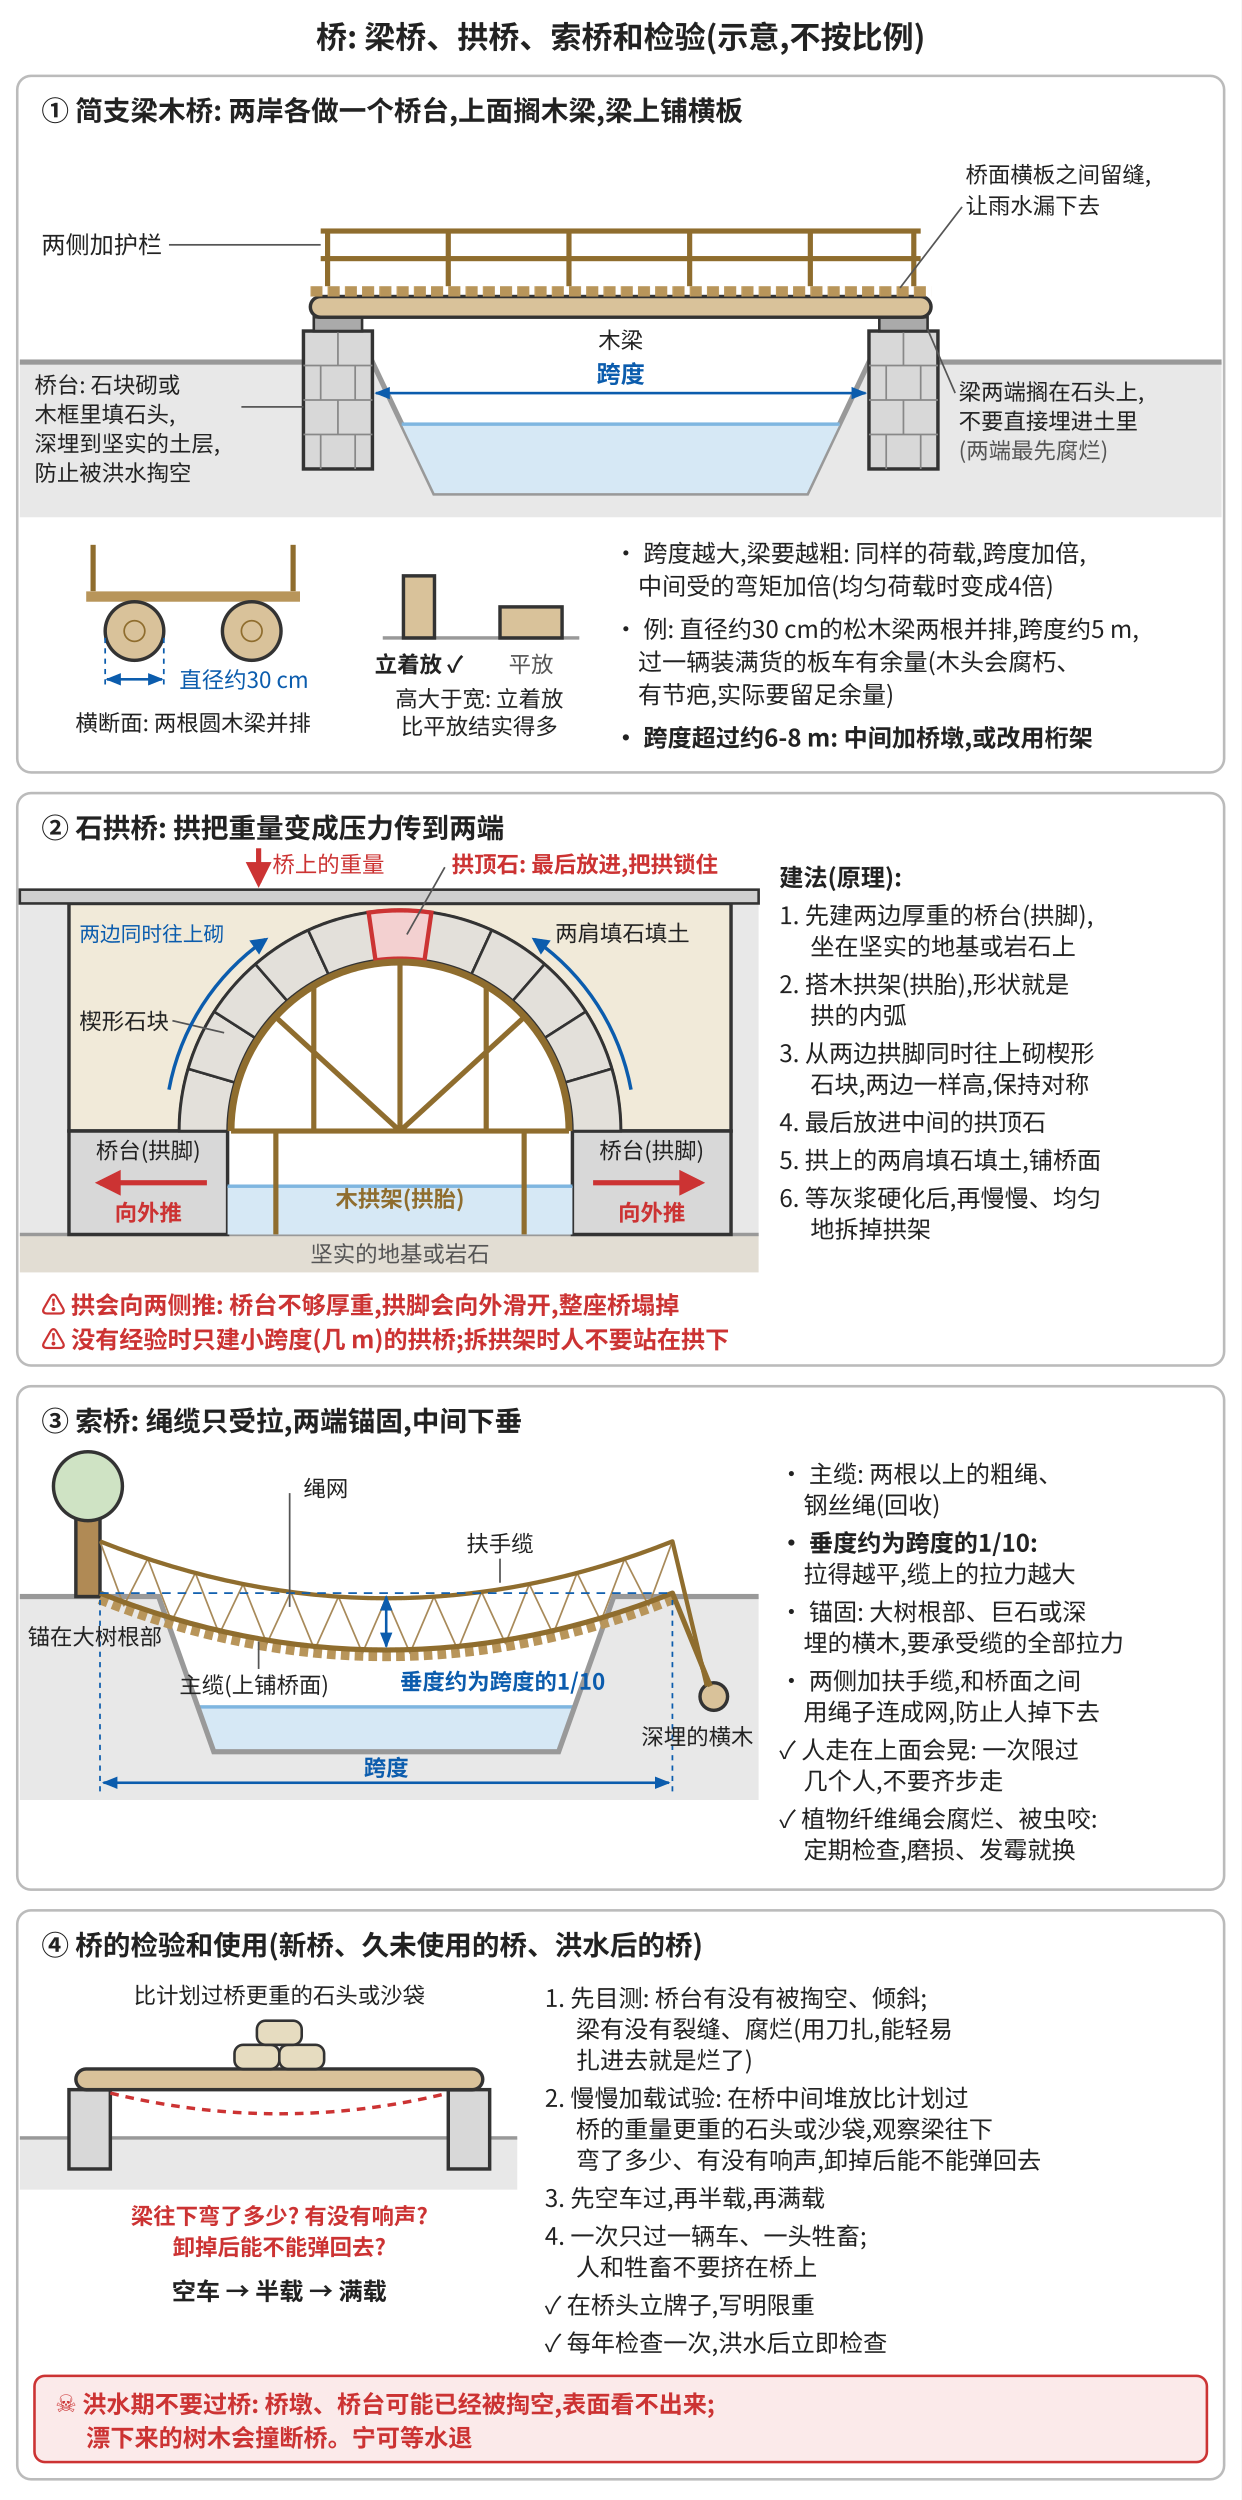
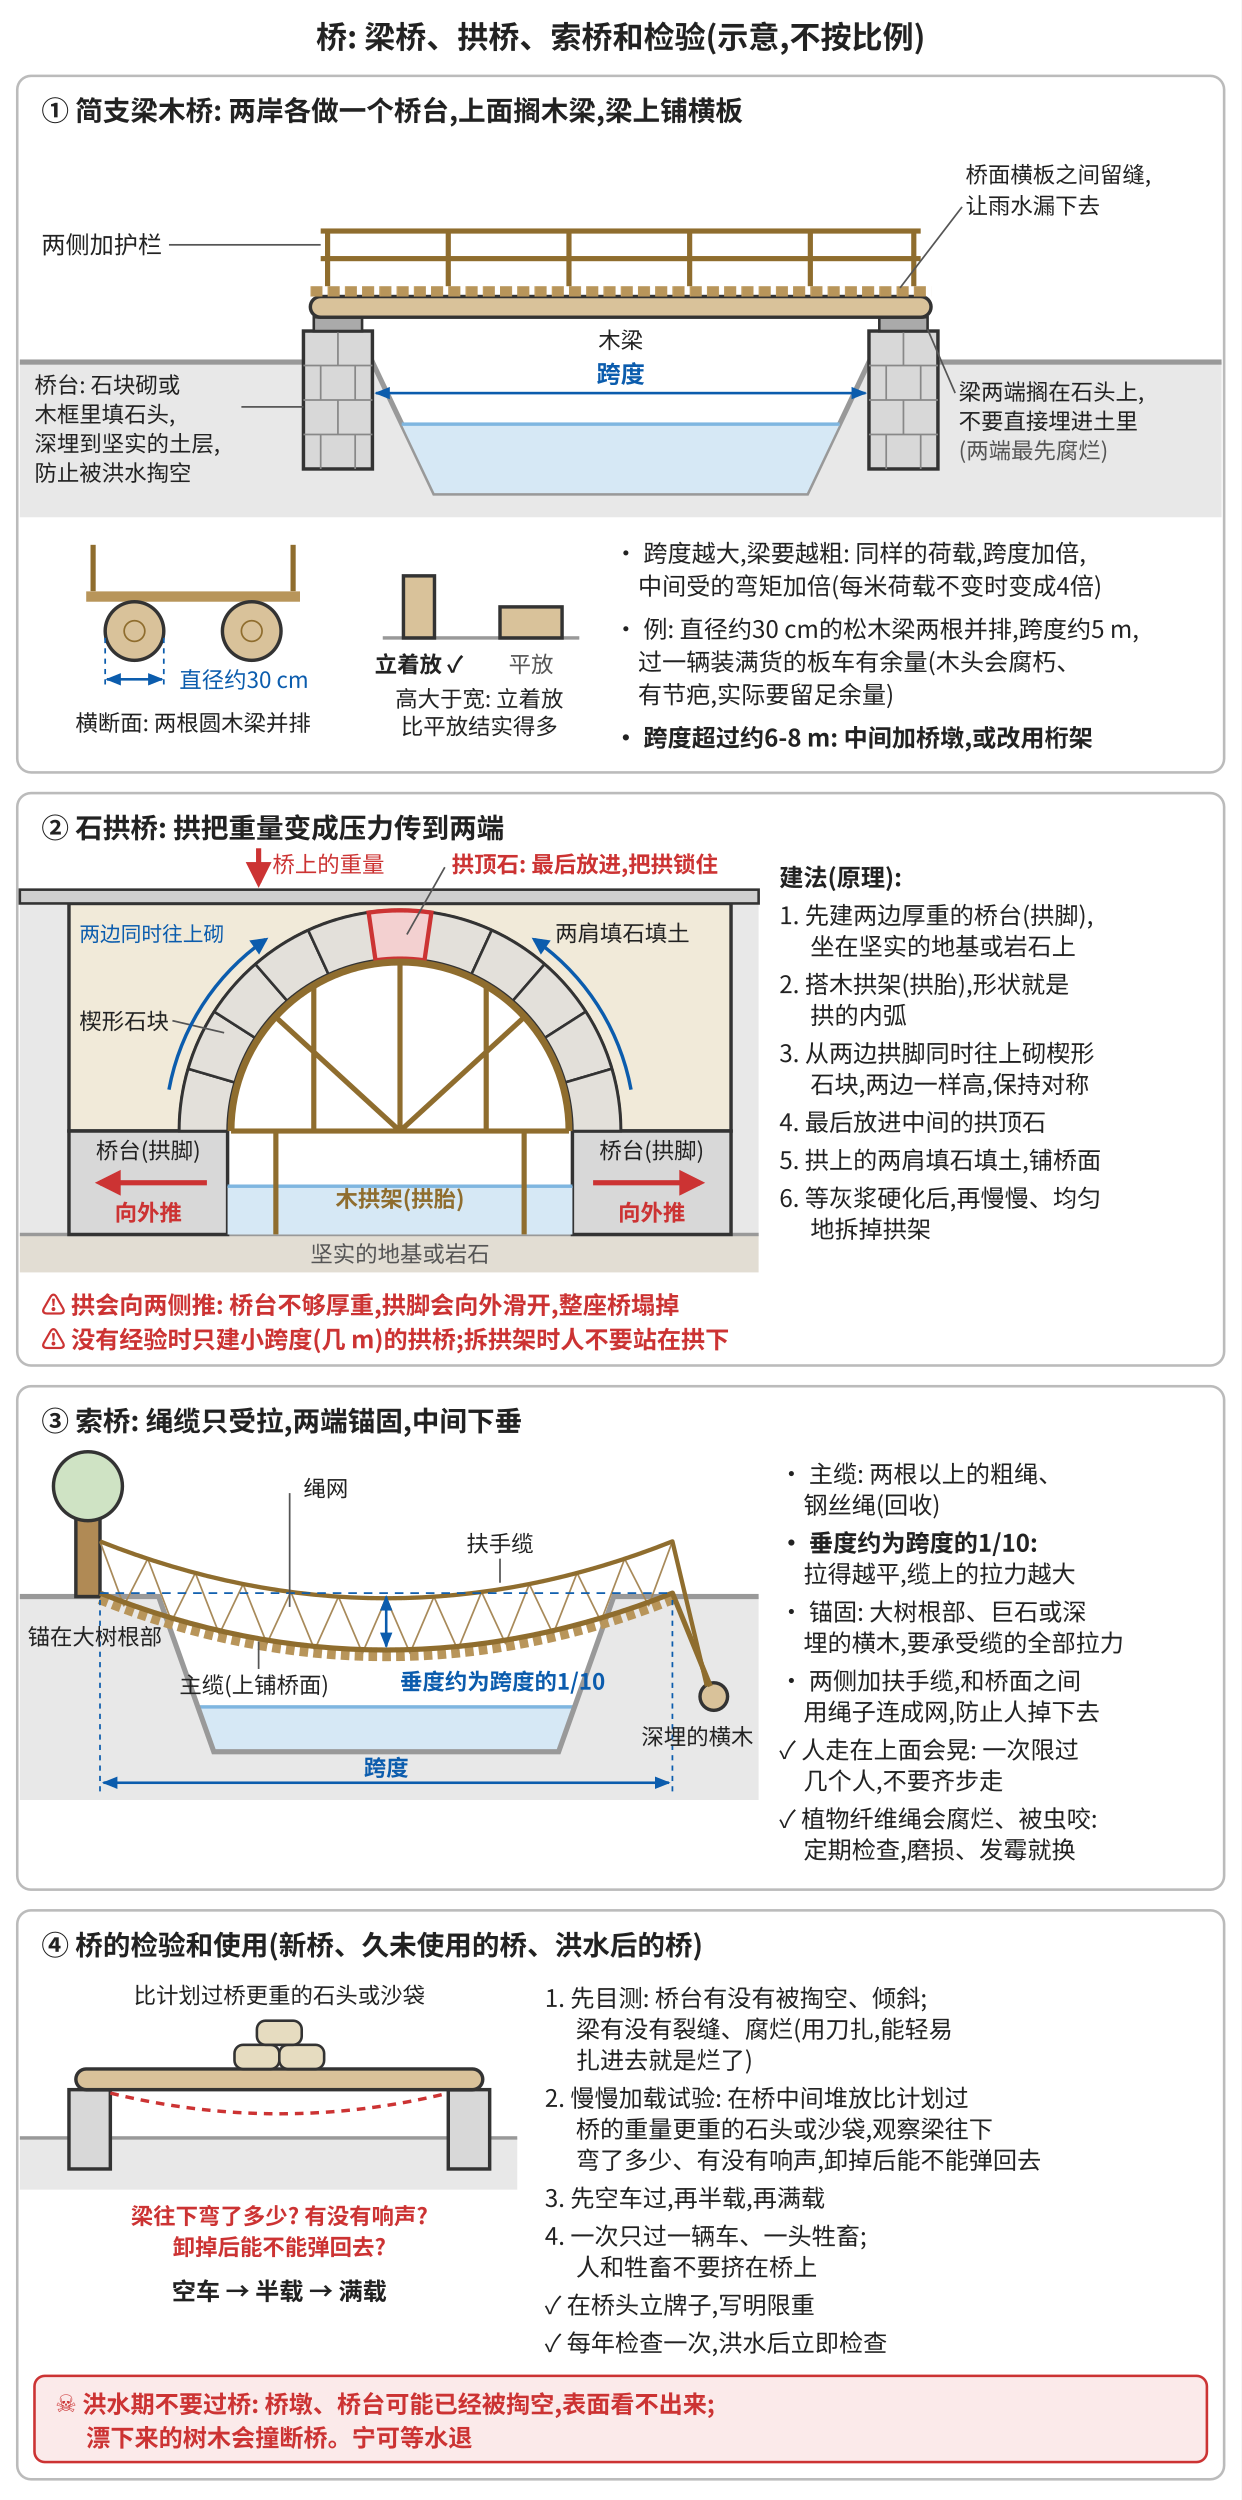
- <svg xmlns="http://www.w3.org/2000/svg" viewBox="0 0 720 1450" width="720" height="1450" role="img" aria-label="桥: ①简支梁木桥,两岸各做一个桥台,桥台用石块砌或木框里填石头,深埋到坚实的土层,上面搁木梁,梁上铺横板,板间留缝,两侧加护栏,梁的两端搁在石头上不要埋进土里;跨度加倍弯矩加倍,均匀荷载时变成4倍;木梁立着放比平放结实;直径约30 cm的松木梁两根并排、跨度约5 m,过一辆装满货的板车有余量;跨度超过约6-8 m中间加桥墩或改用桁架。②石拱桥,先建厚重的桥台,搭木拱架,从两边同时往上砌楔形石块,最后放拱顶石,两肩填石填土,灰浆硬化后慢慢拆拱架;拱会向两侧推。③索桥,主缆两端锚在大树根部、巨石或深埋的横木上,垂度约为跨度的1/10,两侧加扶手缆并连成网。④检验: 先目测,再在桥中间堆重物试验,先空车再半载再满载,一次只过一辆车;洪水期不要过桥" font-family="'Noto Sans CJK SC','PingFang SC','Microsoft YaHei',sans-serif">
+ <svg xmlns="http://www.w3.org/2000/svg" viewBox="0 0 720 1450" width="720" height="1450" role="img" aria-label="桥: ①简支梁木桥,两岸各做一个桥台,桥台用石块砌或木框里填石头,深埋到坚实的土层,上面搁木梁,梁上铺横板,板间留缝,两侧加护栏,梁的两端搁在石头上不要埋进土里;跨度加倍弯矩加倍,每米荷载不变时变成4倍;木梁立着放比平放结实;直径约30 cm的松木梁两根并排、跨度约5 m,过一辆装满货的板车有余量;跨度超过约6-8 m中间加桥墩或改用桁架。②石拱桥,先建厚重的桥台,搭木拱架,从两边同时往上砌楔形石块,最后放拱顶石,两肩填石填土,灰浆硬化后慢慢拆拱架;拱会向两侧推。③索桥,主缆两端锚在大树根部、巨石或深埋的横木上,垂度约为跨度的1/10,两侧加扶手缆并连成网。④检验: 先目测,再在桥中间堆重物试验,先空车再半载再满载,一次只过一辆车;洪水期不要过桥" font-family="'Noto Sans CJK SC','PingFang SC','Microsoft YaHei',sans-serif">
  <rect width="100%" height="100%" fill="#fff" />
  <defs>
    <marker id="arR" viewBox="0 0 10 10" refX="8" refY="5" markerWidth="5" markerHeight="5" orient="auto">
      <path d="M0,0 L10,5 L0,10 Z" fill="#c33" />
    </marker>
    <marker id="dimB" viewBox="0 0 10 10" refX="9" refY="5" markerWidth="6" markerHeight="6" orient="auto-start-reverse">
      <path d="M0,1 L10,5 L0,9 Z" fill="#0b5cad" />
    </marker>
    <marker id="arB" viewBox="0 0 10 10" refX="8" refY="5" markerWidth="5" markerHeight="5" orient="auto">
      <path d="M0,0 L10,5 L0,10 Z" fill="#0b5cad" />
    </marker>
    <pattern id="plank" x="180" y="166" width="10" height="6" patternUnits="userSpaceOnUse">
      <rect width="7" height="6" fill="#b8955a" />
    </pattern>
    <g id="abut">
      <rect width="40" height="80" fill="#d8d8d8" stroke="#333" stroke-width="2" />
      <path d="M0,20 H40 M0,40 H40 M0,60 H40 M20,0 V20 M10,20 V40 M30,20 V40 M20,40 V60 M10,60 V80 M30,60 V80" stroke="#888" stroke-width="1" />
    </g>
  </defs>
  <g fill="#222">
    <text x="360" y="28" font-size="18" font-weight="bold" text-anchor="middle">桥: 梁桥、拱桥、索桥和检验(示意,不按比例)</text>
    <rect x="10" y="44" width="700" height="404" rx="8" fill="none" stroke="#bbb" stroke-width="1.5" />
    <text x="24" y="70" font-size="16" font-weight="bold">① 简支梁木桥: 两岸各做一个桥台,上面搁木梁,梁上铺横板</text>
    <path d="M11.5,210 L216,210 L252,286 L468,286 L504,210 L708.5,210 V300 H11.5 Z" fill="#e8e8e8" />
    <path d="M11.5,210 L216,210 L252,286 L468,286 L504,210 L708.5,210" fill="none" stroke="#999" stroke-width="3" />
    <path d="M233,246 L487,246 L468,286 L252,286 Z" fill="#d6e8f5" />
    <path d="M233,246 H487" stroke="#7fb6e0" stroke-width="2" />
    <use href="#abut" x="176" y="192" />
    <use href="#abut" x="504" y="192" />
    <rect x="182" y="184" width="28" height="8" fill="#aaa" stroke="#333" stroke-width="1.5" />
    <rect x="510" y="184" width="28" height="8" fill="#aaa" stroke="#333" stroke-width="1.5" />
    <rect x="180" y="172" width="360" height="12" rx="6" fill="#d9c29a" stroke="#333" stroke-width="2" />
    <rect x="180" y="166" width="360" height="6" fill="url(#plank)" />
    <path d="M190,134 V166 M260,134 V166 M330,134 V166 M400,134 V166 M470,134 V166 M530,134 V166 M186,134 H534 M186,150 H534" stroke="#8f6d2e" stroke-width="3" />
    <line x1="218" y1="228" x2="502" y2="228" stroke="#0b5cad" stroke-width="1.5" marker-start="url(#dimB)" marker-end="url(#dimB)" />
    <text x="360" y="222" font-size="14" font-weight="bold" fill="#0b5cad" text-anchor="middle">跨度</text>
    <text x="360" y="202" font-size="13" text-anchor="middle">木梁</text>
    <g stroke="#555" stroke-width="1">
      <path d="M98,142 H186" />
      <path d="M140,236 H176" />
      <path d="M558,120 L522,167" />
      <path d="M554,228 L538,191" />
    </g>
    <text x="24" y="147" font-size="14">两侧加护栏</text>
    <g font-size="13">
      <text x="20" y="228">桥台: 石块砌或</text>
      <text x="20" y="245">木框里填石头,</text>
      <text x="20" y="262">深埋到坚实的土层,</text>
      <text x="20" y="279">防止被洪水掏空</text>
      <text x="560" y="106">桥面横板之间留缝,</text>
      <text x="560" y="124">让雨水漏下去</text>
      <text x="556" y="232">梁两端搁在石头上,</text>
      <text x="556" y="249">不要直接埋进土里</text>
      <text x="556" y="266" fill="#555">(两端最先腐烂)</text>
    </g>
    <path d="M54,316 V343 M170,316 V343" stroke="#8f6d2e" stroke-width="3" />
    <rect x="50" y="343" width="124" height="6" fill="#b8955a" />
    <circle cx="78" cy="366" r="17" fill="#d9c29a" stroke="#333" stroke-width="2" />
    <circle cx="146" cy="366" r="17" fill="#d9c29a" stroke="#333" stroke-width="2" />
    <circle cx="78" cy="366" r="6" fill="none" stroke="#8f6d2e" stroke-width="1" />
    <circle cx="146" cy="366" r="6" fill="none" stroke="#8f6d2e" stroke-width="1" />
    <line x1="62" y1="394" x2="94" y2="394" stroke="#0b5cad" stroke-width="1.5" marker-start="url(#dimB)" marker-end="url(#dimB)" />
    <path d="M61,370 V398 M95,370 V398" stroke="#0b5cad" stroke-width="1" stroke-dasharray="3 3" />
    <text x="104" y="399" font-size="13" fill="#0b5cad">直径约30 cm</text>
    <text x="112" y="424" font-size="13" text-anchor="middle">横断面: 两根圆木梁并排</text>
    <path d="M222,370 H336" stroke="#999" stroke-width="2" />
    <rect x="234" y="334" width="18" height="36" fill="#d9c29a" stroke="#333" stroke-width="2" />
    <rect x="290" y="352" width="36" height="18" fill="#d9c29a" stroke="#333" stroke-width="2" />
    <text x="243" y="390" font-size="13" text-anchor="middle" font-weight="bold">立着放 ✓</text>
    <text x="308" y="390" font-size="13" text-anchor="middle" fill="#555">平放</text>
    <text x="278" y="410" font-size="13" text-anchor="middle">高大于宽: 立着放</text>
    <text x="278" y="426" font-size="13" text-anchor="middle">比平放结实得多</text>
    <g font-size="14">
      <text x="356" y="326">• 跨度越大,梁要越粗: 同样的荷载,跨度加倍,</text>
-       <text x="370" y="345">中间受的弯矩加倍(均匀荷载时变成4倍)</text>
+       <text x="370" y="345">中间受的弯矩加倍(每米荷载不变时变成4倍)</text>
      <text x="356" y="370">• 例: 直径约30 cm的松木梁两根并排,跨度约5 m,</text>
      <text x="370" y="389">过一辆装满货的板车有余量(木头会腐朽、</text>
      <text x="370" y="408">有节疤,实际要留足余量)</text>
      <text x="356" y="433" font-weight="bold">• 跨度超过约6-8 m: 中间加桥墩,或改用桁架</text>
    </g>
    <g transform="translate(0,16)">
      <rect x="10" y="444" width="700" height="332" rx="8" fill="none" stroke="#bbb" stroke-width="1.5" />
      <text x="24" y="470" font-size="16" font-weight="bold">② 石拱桥: 拱把重量变成压力传到两端</text>
      <rect x="11.5" y="508" width="28.5" height="192" fill="#e8e8e8" />
      <rect x="424" y="508" width="16" height="192" fill="#e8e8e8" />
      <rect x="11.5" y="700" width="428.5" height="22" fill="#e2ddd3" />
      <path d="M11.5,700 H440" stroke="#999" stroke-width="2" />
      <text x="232" y="716" font-size="13" fill="#555" text-anchor="middle">坚实的地基或岩石</text>
      <path d="M40,508 H424 V640 H360 A128,128 0 0 0 104,640 H40 Z" fill="#f1ead9" stroke="#333" stroke-width="2" />
      <rect x="11.5" y="500" width="428.5" height="8" fill="#cfcfcf" stroke="#333" stroke-width="1.5" />
      <rect x="40" y="640" width="92" height="60" fill="#d8d8d8" stroke="#333" stroke-width="2" />
      <rect x="332" y="640" width="92" height="60" fill="#d8d8d8" stroke="#333" stroke-width="2" />
      <path d="M132,672 H332 V700 H132 Z" fill="#d6e8f5" />
      <path d="M132,672 H332" stroke="#7fb6e0" stroke-width="2" />
      <g fill="#e3e0da" stroke="#333" stroke-width="1.5">
        <path d="M104.0,640.0 A128,128 0 0 1 109.2,603.9 L136.1,611.8 A100,100 0 0 0 132.0,640.0 Z" />
        <path d="M109.2,603.9 A128,128 0 0 1 124.3,570.8 L147.9,585.9 A100,100 0 0 0 136.1,611.8 Z" />
        <path d="M124.3,570.8 A128,128 0 0 1 148.2,543.3 L166.5,564.4 A100,100 0 0 0 147.9,585.9 Z" />
        <path d="M148.2,543.3 A128,128 0 0 1 178.8,523.6 L190.5,549.0 A100,100 0 0 0 166.5,564.4 Z" />
        <path d="M178.8,523.6 A128,128 0 0 1 213.8,513.3 L217.8,541.0 A100,100 0 0 0 190.5,549.0 Z" />
        <path d="M250.2,513.3 A128,128 0 0 1 285.2,523.6 L273.5,549.0 A100,100 0 0 0 246.2,541.0 Z" />
        <path d="M285.2,523.6 A128,128 0 0 1 315.8,543.3 L297.5,564.4 A100,100 0 0 0 273.5,549.0 Z" />
        <path d="M315.8,543.3 A128,128 0 0 1 339.7,570.8 L316.1,585.9 A100,100 0 0 0 297.5,564.4 Z" />
        <path d="M339.7,570.8 A128,128 0 0 1 354.8,603.9 L327.9,611.8 A100,100 0 0 0 316.1,585.9 Z" />
        <path d="M354.8,603.9 A128,128 0 0 1 360.0,640.0 L332.0,640.0 A100,100 0 0 0 327.9,611.8 Z" />
      </g>
      <path d="M213.8,513.3 A128,128 0 0 1 250.2,513.3 L246.2,541.0 A100,100 0 0 0 217.8,541.0 Z" fill="#f3d0d0" stroke="#c33" stroke-width="2.5" />
      <g stroke="#8f6d2e" stroke-width="3" fill="none">
        <path d="M134,640 A98,98 0 0 1 330,640" stroke-width="4" />
        <path d="M134,640 H330 M182,640 V556 M232,640 V542 M282,640 V556 M232,640 L160,574 M232,640 L304,574 M160,640 V700 M304,640 V700" />
      </g>
      <path d="M150,476 V496" stroke="#c33" stroke-width="3" marker-end="url(#arR)" />
      <text x="158" y="490" font-size="13" fill="#c33">桥上的重量</text>
      <path d="M258,487 L236,526" stroke="#555" stroke-width="1" />
      <text x="262" y="490" font-size="13" font-weight="bold" fill="#c33">拱顶石: 最后放进,把拱锁住</text>
      <path d="M100,576 L130,583" stroke="#555" stroke-width="1" />
      <text x="46" y="581" font-size="13">楔形石块</text>
      <text x="322" y="530" font-size="13">两肩填石填土</text>
      <path d="M98,616 A136,136 0 0 1 154,529" fill="none" stroke="#0b5cad" stroke-width="2" marker-end="url(#arB)" />
      <path d="M366,616 A136,136 0 0 0 310,529" fill="none" stroke="#0b5cad" stroke-width="2" marker-end="url(#arB)" />
      <text x="232" y="684" font-size="13" text-anchor="middle" fill="#8f6d2e" font-weight="bold">木拱架(拱胎)</text>
      <text x="86" y="656" font-size="13" text-anchor="middle">桥台(拱脚)</text>
      <text x="378" y="656" font-size="13" text-anchor="middle">桥台(拱脚)</text>
      <path d="M120,670 H58" stroke="#c33" stroke-width="3" marker-end="url(#arR)" />
      <path d="M344,670 H406" stroke="#c33" stroke-width="3" marker-end="url(#arR)" />
      <text x="86" y="692" font-size="13" text-anchor="middle" fill="#c33" font-weight="bold">向外推</text>
      <text x="378" y="692" font-size="13" text-anchor="middle" fill="#c33" font-weight="bold">向外推</text>
      <text x="46" y="530" font-size="12" fill="#0b5cad">两边同时往上砌</text>
      <g font-size="14">
        <text x="452" y="498" font-weight="bold">建法(原理):</text>
        <text x="452" y="520">1. 先建两边厚重的桥台(拱脚),</text>
        <text x="470" y="538">坐在坚实的地基或岩石上</text>
        <text x="452" y="560">2. 搭木拱架(拱胎),形状就是</text>
        <text x="470" y="578">拱的内弧</text>
        <text x="452" y="600">3. 从两边拱脚同时往上砌楔形</text>
        <text x="470" y="618">石块,两边一样高,保持对称</text>
        <text x="452" y="640">4. 最后放进中间的拱顶石</text>
        <text x="452" y="662">5. 拱上的两肩填石填土,铺桥面</text>
        <text x="452" y="684">6. 等灰浆硬化后,再慢慢、均匀</text>
        <text x="470" y="702">地拆掉拱架</text>
      </g>
      <g font-size="14" fill="#c33" font-weight="bold">
        <text x="24" y="746">⚠ 拱会向两侧推: 桥台不够厚重,拱脚会向外滑开,整座桥塌掉</text>
        <text x="24" y="766">⚠ 没有经验时只建小跨度(几 m)的拱桥;拆拱架时人不要站在拱下</text>
      </g>
    </g>
    <g transform="translate(0,804)">
      <rect x="10" y="0" width="700" height="292" rx="8" fill="none" stroke="#bbb" stroke-width="1.5" />
      <text x="24" y="26" font-size="16" font-weight="bold">③ 索桥: 绳缆只受拉,两端锚固,中间下垂</text>
      <path d="M11.5,122 L92,122 L124,212 L324,212 L356,122 L440,122 V240 H11.5 Z" fill="#e8e8e8" />
      <path d="M115,186 L333,186 L324,212 L124,212 Z" fill="#d6e8f5" />
      <path d="M115,186 H333" stroke="#7fb6e0" stroke-width="2" />
      <path d="M11.5,122 L92,122 L124,212 L324,212 L356,122 L440,122" fill="none" stroke="#999" stroke-width="3" />
      <rect x="44" y="70" width="14" height="52" fill="#b08a55" stroke="#333" stroke-width="2" />
      <circle cx="51" cy="58" r="20" fill="#cfe3c4" stroke="#333" stroke-width="2" />
      <circle cx="414" cy="180" r="8" fill="#d9c29a" stroke="#333" stroke-width="2" />
      <g fill="none" stroke-linejoin="round">
        <path d="M58,123 Q224,189 390,123" stroke="#b8955a" stroke-width="7" stroke-dasharray="5 3" />
        <path d="M58,90 L71.8,127.3 L85.7,100.1 L99.5,136.4 L113.3,108.3 L127.2,143.8 L141,114.8 L154.8,149.3 L168.7,119.3 L182.5,152.9 L196.3,122.1 L210.2,154.8 L224,123 L237.8,154.8 L251.7,122.1 L265.5,152.9 L279.3,119.3 L293.2,149.3 L307,114.8 L320.8,143.8 L334.7,108.3 L348.5,136.4 L362.3,100.1 L376.2,127.3 L390,90" stroke="#a88a5a" stroke-width="1" />
        <path d="M58,120 Q224,186 390,120 L412,174" stroke="#8f6d2e" stroke-width="3" />
        <path d="M58,90 Q224,156 390,90 L410,174" stroke="#8f6d2e" stroke-width="2.5" />
      </g>
      <path d="M58,120 H390" stroke="#0b5cad" stroke-width="1" stroke-dasharray="5 4" />
      <line x1="224" y1="122" x2="224" y2="151" stroke="#0b5cad" stroke-width="1.5" marker-start="url(#dimB)" marker-end="url(#dimB)" />
      <text x="232" y="176" font-size="13" fill="#0b5cad" font-weight="bold">垂度约为跨度的1/10</text>
      <path d="M58,124 V236 M390,124 V236" stroke="#0b5cad" stroke-width="1" stroke-dasharray="3 3" />
      <line x1="60" y1="230" x2="388" y2="230" stroke="#0b5cad" stroke-width="1.5" marker-start="url(#dimB)" marker-end="url(#dimB)" />
      <text x="224" y="226" font-size="13" fill="#0b5cad" font-weight="bold" text-anchor="middle">跨度</text>
      <g stroke="#555" stroke-width="1">
        <path d="M290,100 V114" />
        <path d="M168,62 L168,128" />
        <path d="M150,164 V148" />
      </g>
      <g font-size="13">
        <text x="290" y="96" text-anchor="middle">扶手缆</text>
        <text x="176" y="64">绳网</text>
        <text x="104" y="178">主缆(上铺桥面)</text>
        <text x="16" y="150">锚在大树根部</text>
        <text x="372" y="208">深埋的横木</text>
      </g>
      <g font-size="14">
        <text x="452" y="56">• 主缆: 两根以上的粗绳、</text>
        <text x="466" y="74">钢丝绳(回收)</text>
        <text x="452" y="96" font-weight="bold">• 垂度约为跨度的1/10:</text>
        <text x="466" y="114">拉得越平,缆上的拉力越大</text>
        <text x="452" y="136">• 锚固: 大树根部、巨石或深</text>
        <text x="466" y="154">埋的横木,要承受缆的全部拉力</text>
        <text x="452" y="176">• 两侧加扶手缆,和桥面之间</text>
        <text x="466" y="194">用绳子连成网,防止人掉下去</text>
        <text x="452" y="216">✓ 人走在上面会晃: 一次限过</text>
        <text x="466" y="234">几个人,不要齐步走</text>
        <text x="452" y="256">✓ 植物纤维绳会腐烂、被虫咬:</text>
        <text x="466" y="274">定期检查,磨损、发霉就换</text>
      </g>
    </g>
    <g transform="translate(0,1108)">
      <rect x="10" y="0" width="700" height="330" rx="8" fill="none" stroke="#bbb" stroke-width="1.5" />
      <text x="24" y="26" font-size="16" font-weight="bold">④ 桥的检验和使用(新桥、久未使用的桥、洪水后的桥)</text>
      <path d="M11.5,132 H300 V162 H11.5 Z" fill="#e8e8e8" />
      <path d="M11.5,132 H300" stroke="#999" stroke-width="2" />
      <rect x="40" y="104" width="24" height="46" fill="#d8d8d8" stroke="#333" stroke-width="2" />
      <rect x="260" y="104" width="24" height="46" fill="#d8d8d8" stroke="#333" stroke-width="2" />
      <rect x="44" y="92" width="236" height="12" rx="6" fill="#d9c29a" stroke="#333" stroke-width="2" />
      <g fill="#e6dcc0" stroke="#333" stroke-width="1.5">
        <rect x="136" y="78" width="26" height="14" rx="5" />
        <rect x="162" y="78" width="26" height="14" rx="5" />
        <rect x="149" y="64" width="26" height="14" rx="5" />
      </g>
      <path d="M64,106 Q162,130 260,106" fill="none" stroke="#c33" stroke-width="2" stroke-dasharray="5 4" />
      <text x="162" y="54" font-size="13" text-anchor="middle">比计划过桥更重的石头或沙袋</text>
      <text x="162" y="182" font-size="13" text-anchor="middle" fill="#c33" font-weight="bold">梁往下弯了多少? 有没有响声?</text>
      <text x="162" y="200" font-size="13" text-anchor="middle" fill="#c33" font-weight="bold">卸掉后能不能弹回去?</text>
      <text x="162" y="226" font-size="14" text-anchor="middle" font-weight="bold">空车 → 半载 → 满载</text>
      <g font-size="14">
        <text x="316" y="56">1. 先目测: 桥台有没有被掏空、倾斜;</text>
        <text x="334" y="74">梁有没有裂缝、腐烂(用刀扎,能轻易</text>
        <text x="334" y="92">扎进去就是烂了)</text>
        <text x="316" y="114">2. 慢慢加载试验: 在桥中间堆放比计划过</text>
        <text x="334" y="132">桥的重量更重的石头或沙袋,观察梁往下</text>
        <text x="334" y="150">弯了多少、有没有响声,卸掉后能不能弹回去</text>
        <text x="316" y="172">3. 先空车过,再半载,再满载</text>
        <text x="316" y="194">4. 一次只过一辆车、一头牲畜;</text>
        <text x="334" y="212">人和牲畜不要挤在桥上</text>
        <text x="316" y="234">✓ 在桥头立牌子,写明限重</text>
        <text x="316" y="256">✓ 每年检查一次,洪水后立即检查</text>
      </g>
      <rect x="20" y="270" width="680" height="50" rx="6" fill="#fbeaea" stroke="#c33" stroke-width="1.5" />
      <g font-size="14" fill="#c33" font-weight="bold">
        <text x="32" y="291">☠ 洪水期不要过桥: 桥墩、桥台可能已经被掏空,表面看不出来;</text>
        <text x="50" y="311">漂下来的树木会撞断桥。宁可等水退</text>
      </g>
    </g>
  </g>
</svg>
